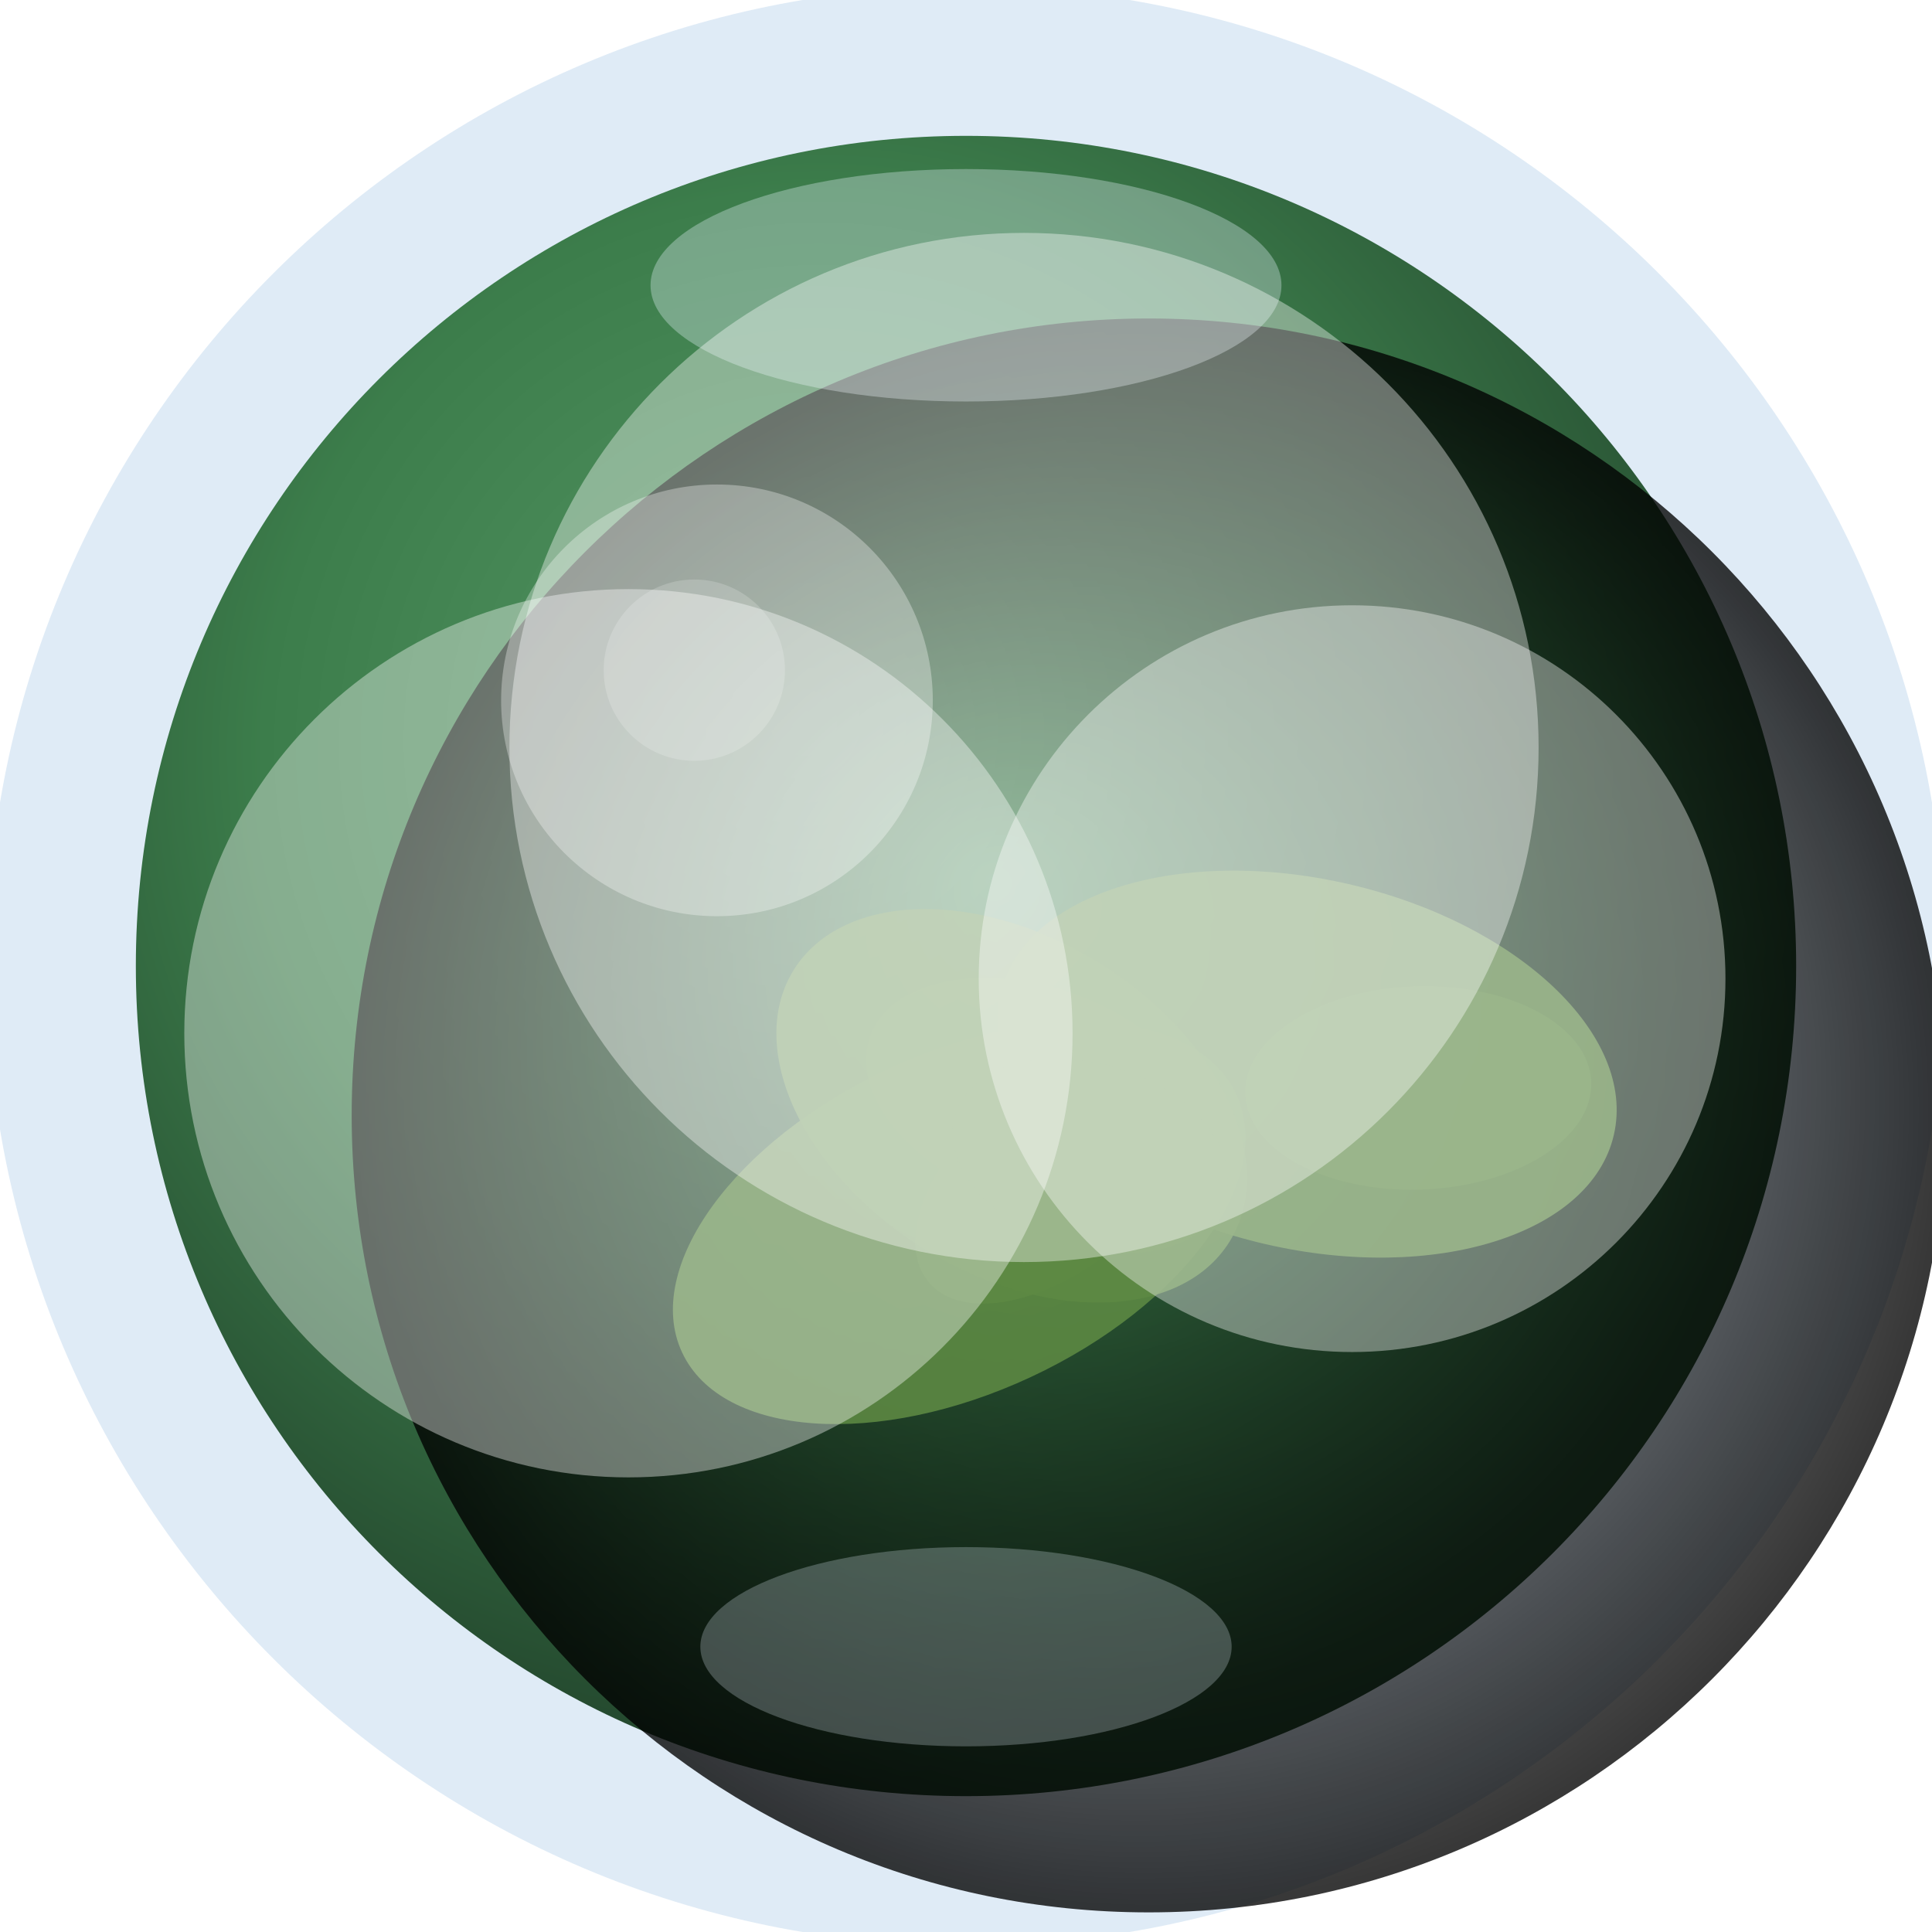
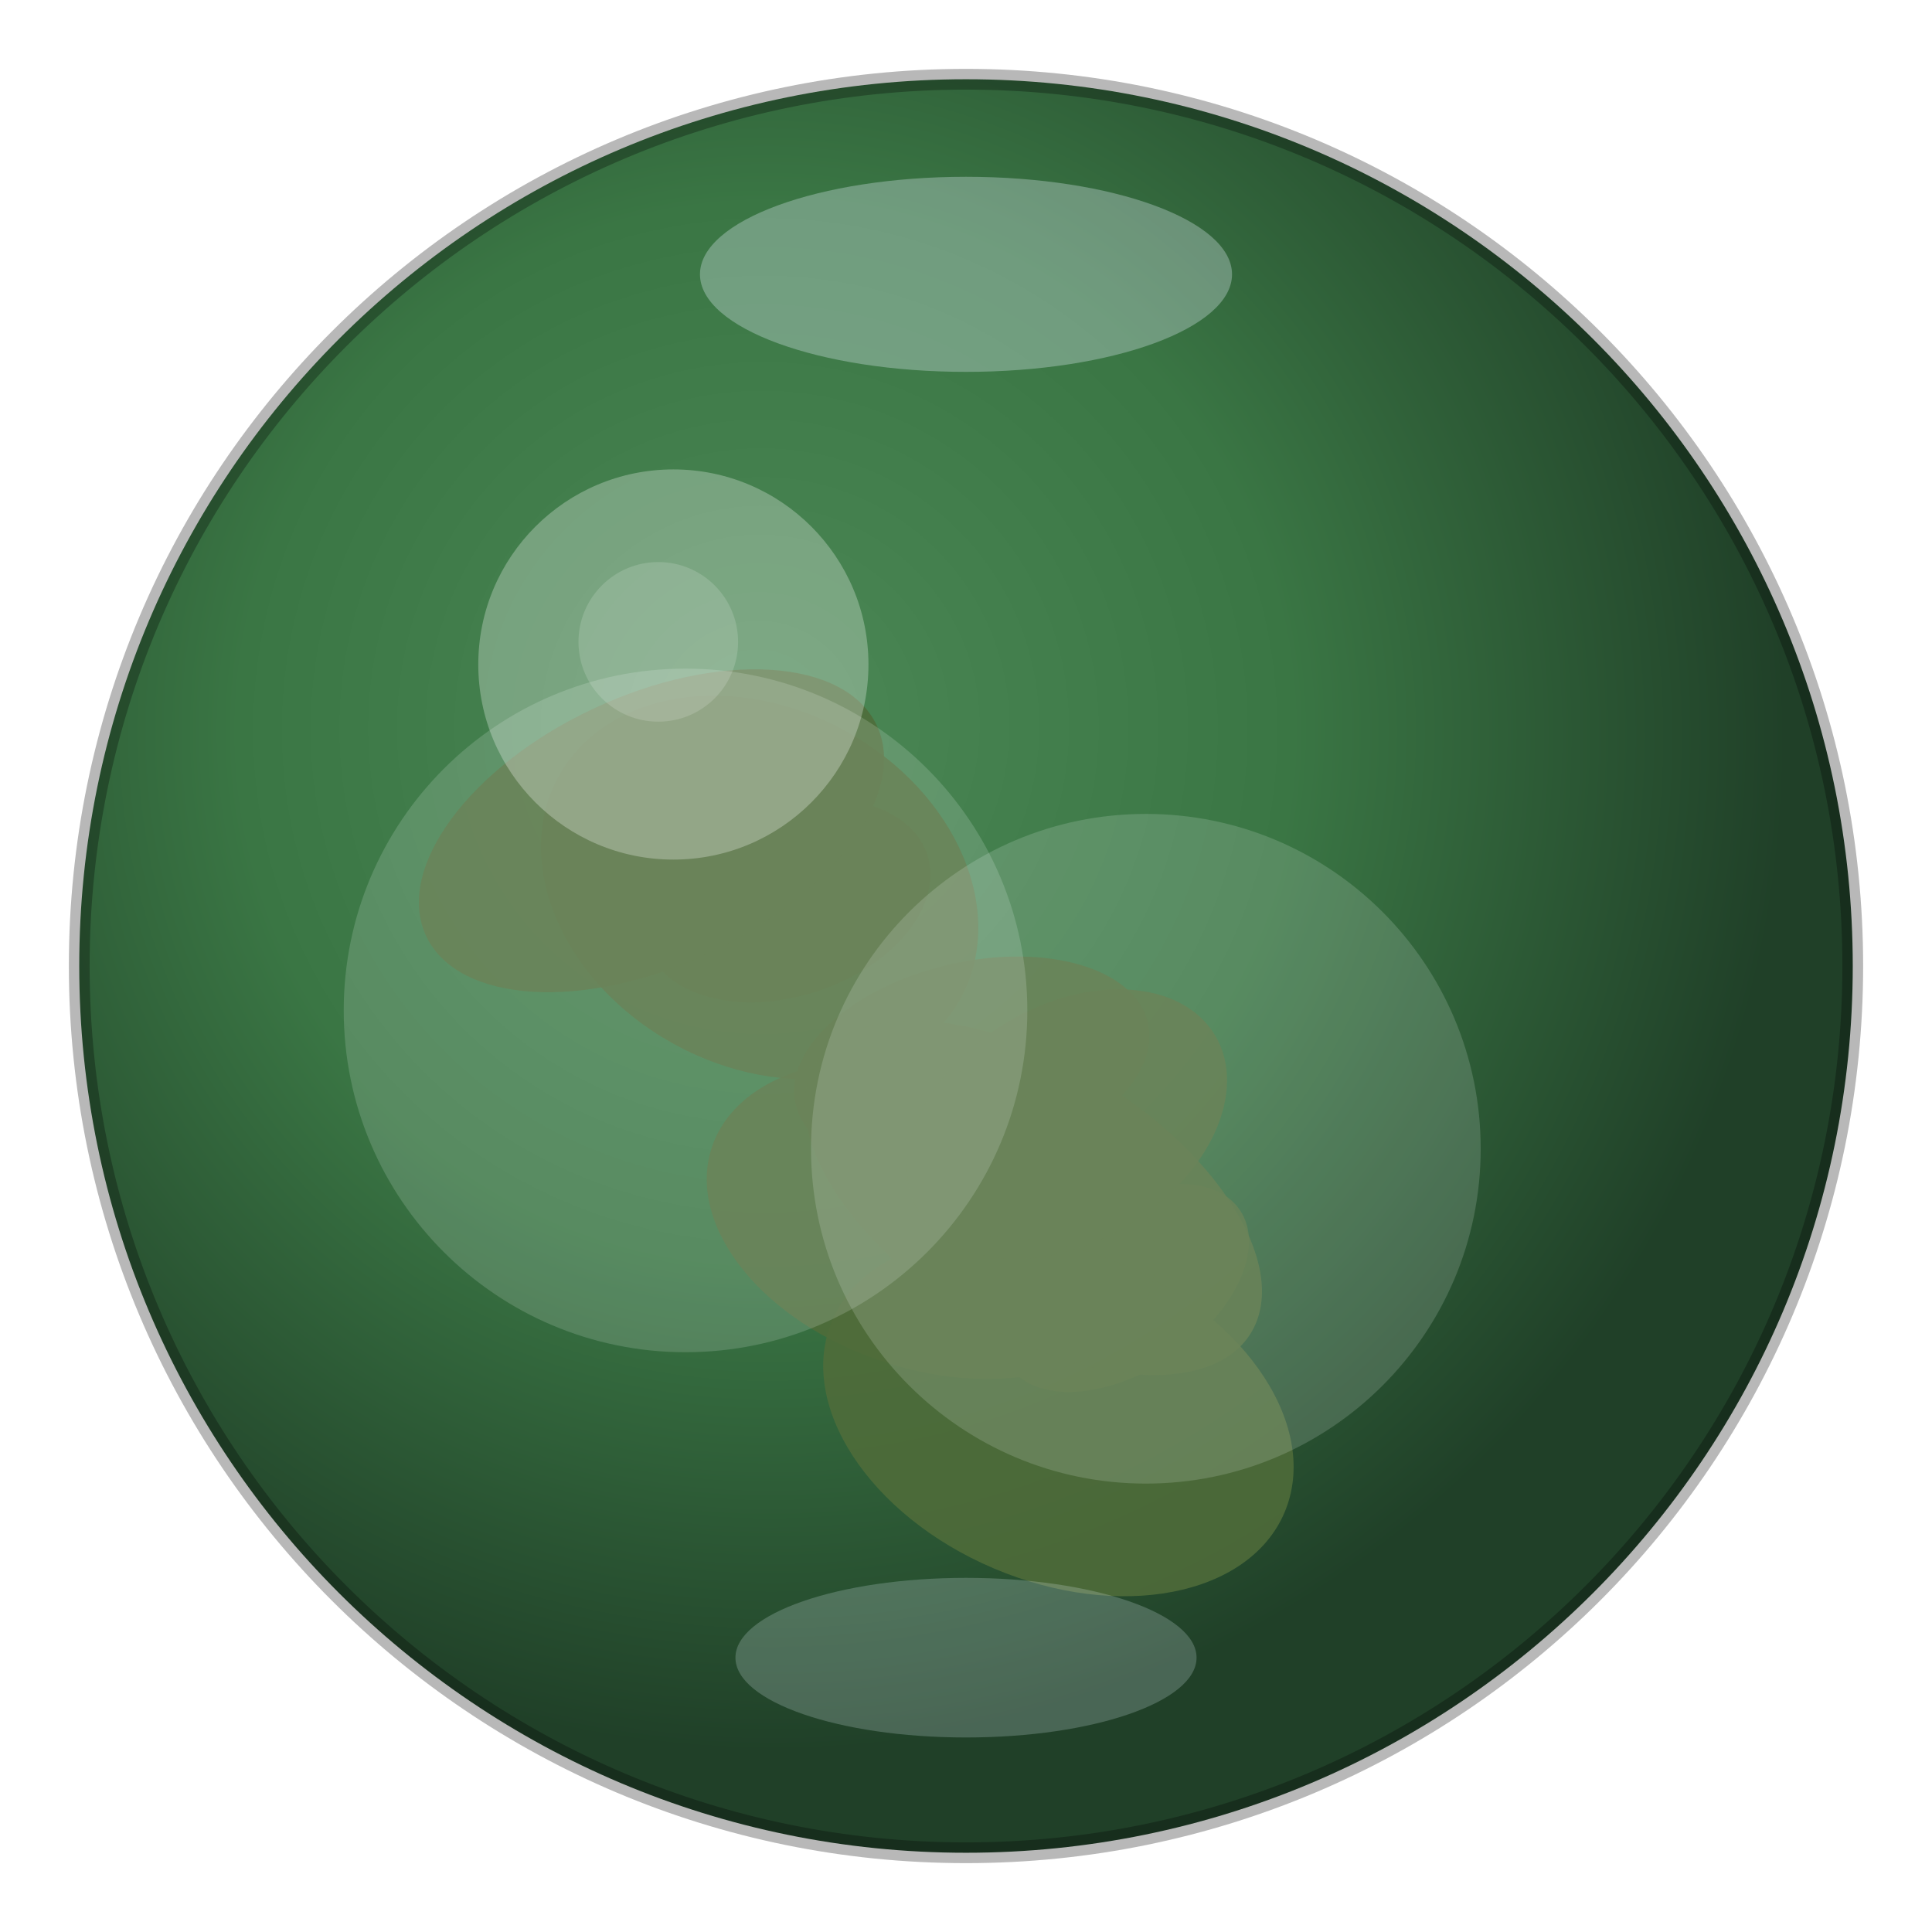
<svg xmlns="http://www.w3.org/2000/svg" width="512" height="512" viewBox="0 0 512 512">
  <defs>
-     <radialGradient id="bodyGrad1" cx="42%" cy="38%" r="62%" fx="40%" fy="35%">
-       <stop offset="0%" stop-color="rgb(85,150,100)" />
-       <stop offset="55%" stop-color="rgb(60,125,75)" />
-       <stop offset="100%" stop-color="rgb(35,70,45)" />
-     </radialGradient>
-     <radialGradient id="shade1" cx="50%" cy="50%" r="50%" fx="40%" fy="35%">
-       <stop offset="0%" stop-color="rgba(0,0,0,0.0)" />
-       <stop offset="70%" stop-color="rgba(0,0,0,0.55)" />
-       <stop offset="100%" stop-color="rgba(0,0,0,0.78)" />
+     <radialGradient id="bodyTerran1" cx="39%" cy="37%" r="58%" fx="38%" fy="36%">
+       <stop offset="0%" stop-color="rgb(76,136,86)" />
+       <stop offset="52%" stop-color="rgb(58,118,68)" />
+       <stop offset="100%" stop-color="rgb(32,64,40)" />
    </radialGradient>
  </defs>
-   <circle cx="256" cy="256" r="259.6" fill="rgba(95,155,210,0.20)" />
-   <circle cx="256" cy="256" r="220" fill="url(#bodyGrad1)" />
-   <ellipse cx="304.4" cy="295.6" rx="211.2" ry="211.2" fill="url(#shade1)" />
-   <ellipse cx="254.186" cy="324.176" rx="81.014" ry="44.963" fill="rgba(93,137,67,0.88)" transform="rotate(-25 254.1863 324.1762)" />
-   <ellipse cx="282.541" cy="330.921" rx="44.558" ry="24.73" fill="rgba(93,137,67,0.88)" transform="rotate(-40 254.1863 324.1762)" />
-   <ellipse cx="275.175" cy="290.766" rx="47.403" ry="28.916" fill="rgba(93,137,67,0.88)" transform="rotate(20 275.1746 290.7663)" />
-   <ellipse cx="291.766" cy="295.104" rx="26.072" ry="15.904" fill="rgba(93,137,67,0.88)" transform="rotate(5 275.1746 290.7663)" />
-   <ellipse cx="346.407" cy="282.005" rx="83.414" ry="48.962" fill="rgba(93,137,67,0.88)" transform="rotate(13 346.407 282.0046)" />
-   <ellipse cx="375.602" cy="289.349" rx="45.878" ry="26.929" fill="rgba(93,137,67,0.88)" transform="rotate(-2 346.407 282.0046)" />
-   <ellipse cx="268.092" cy="293.052" rx="68.05" ry="44.417" fill="rgba(93,137,67,0.88)" transform="rotate(32 268.0922 293.0525)" />
-   <ellipse cx="291.91" cy="299.715" rx="37.427" ry="24.429" fill="rgba(93,137,67,0.88)" transform="rotate(17 268.0922 293.0525)" />
-   <ellipse cx="256" cy="75.6" rx="83.6" ry="30.8" fill="rgba(235,245,255,0.33)" />
-   <ellipse cx="256" cy="436.4" rx="70.4" ry="26.4" fill="rgba(235,245,255,0.25)" />
-   <circle cx="166.542" cy="273.82" r="117.702" fill="rgba(255,255,255,0.38)" />
-   <circle cx="358.316" cy="259.354" r="98.948" fill="rgba(255,255,255,0.38)" />
-   <circle cx="271.374" cy="198.09" r="136.372" fill="rgba(255,255,255,0.38)" />
-   <circle cx="190.0" cy="185.6" r="57.2" fill="rgba(255,255,255,0.32)" />
-   <circle cx="184.0" cy="177.6" r="24.024" fill="rgba(255,255,255,0.18)" />
+   <circle cx="256" cy="256" r="235" fill="url(#bodyTerran1)" />
+   <circle cx="256" cy="256" r="235" fill="none" stroke="rgba(0,0,0,0.28)" stroke-width="5.5" />
+   <ellipse cx="201.307" cy="235.172" rx="60.831" ry="47.306" fill="rgba(79,108,58,0.87)" transform="rotate(29 201.3066 235.1721)" />
+   <ellipse cx="208.619" cy="238.625" rx="39.061" ry="25.359" fill="rgba(79,108,58,0.87)" transform="rotate(-18 208.6186 238.6252)" />
+   <ellipse cx="172.65" cy="220.158" rx="65.908" ry="35.824" fill="rgba(79,108,58,0.87)" transform="rotate(-25 172.6495 220.1583)" />
+   <ellipse cx="257.536" cy="281.874" rx="47.903" ry="26.933" fill="rgba(79,108,58,0.87)" transform="rotate(-13 257.5355 281.8737)" />
+   <ellipse cx="297.993" cy="341.325" rx="36.904" ry="22.047" fill="rgba(79,108,58,0.87)" transform="rotate(-34 297.9933 341.3251)" />
+   <ellipse cx="246.745" cy="323.122" rx="61.146" ry="39.812" fill="rgba(79,108,58,0.87)" transform="rotate(18 246.7448 323.1222)" />
+   <ellipse cx="280.489" cy="375.374" rx="65.102" ry="43.76" fill="rgba(79,108,58,0.87)" transform="rotate(23 280.4893 375.3736)" />
+   <ellipse cx="273.855" cy="317.46" rx="67.862" ry="35.589" fill="rgba(79,108,58,0.87)" transform="rotate(32 273.8552 317.4598)" />
+   <ellipse cx="282.766" cy="297.902" rx="45.753" ry="31.317" fill="rgba(79,108,58,0.87)" transform="rotate(-31 282.7665 297.9024)" />
+   <ellipse cx="256" cy="72.7" rx="70.5" ry="25.85" fill="rgba(232,242,255,0.31)" />
+   <ellipse cx="256" cy="439.3" rx="61.1" ry="21.15" fill="rgba(232,242,255,0.21)" />
+   <circle cx="181.672" cy="267.771" r="90.58" fill="rgba(245,250,255,0.16)" />
+   <circle cx="303.665" cy="304.432" r="88.735" fill="rgba(245,250,255,0.16)" />
+   <circle cx="178.45" cy="176.1" r="51.7" fill="rgba(255,255,255,0.28)" />
+   <circle cx="174.45" cy="170.1" r="21.15" fill="rgba(255,255,255,0.15)" />
</svg>
